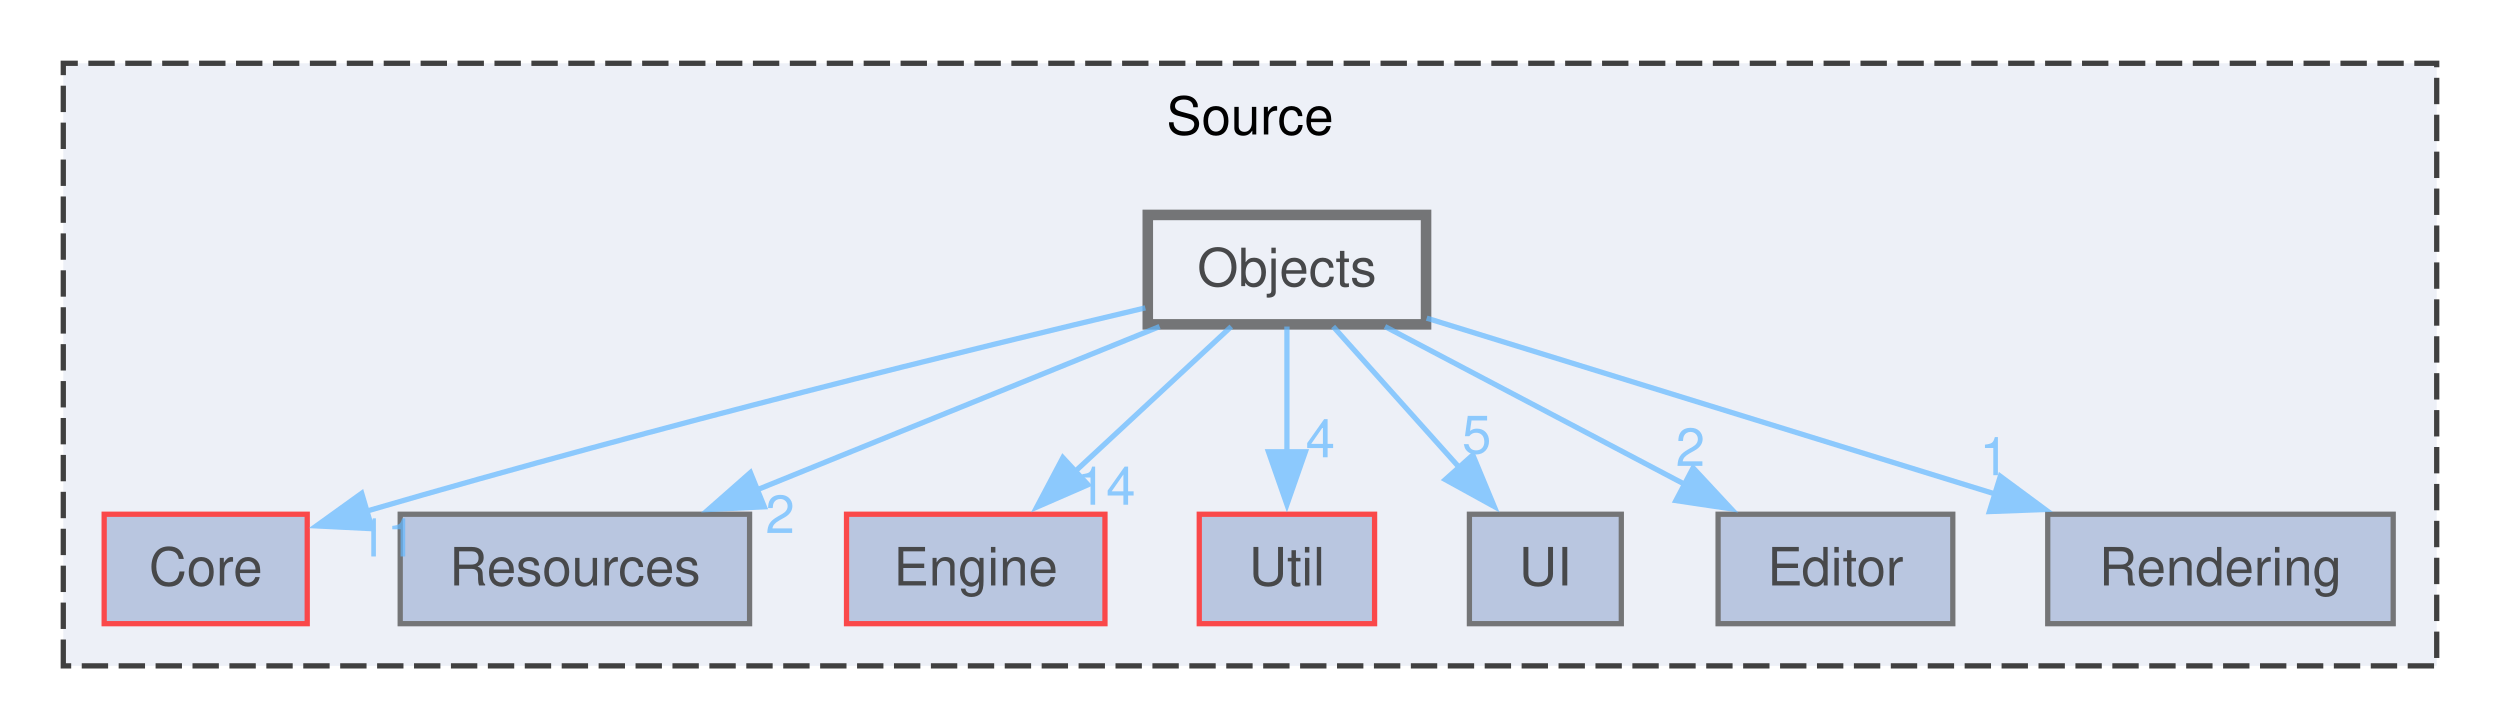
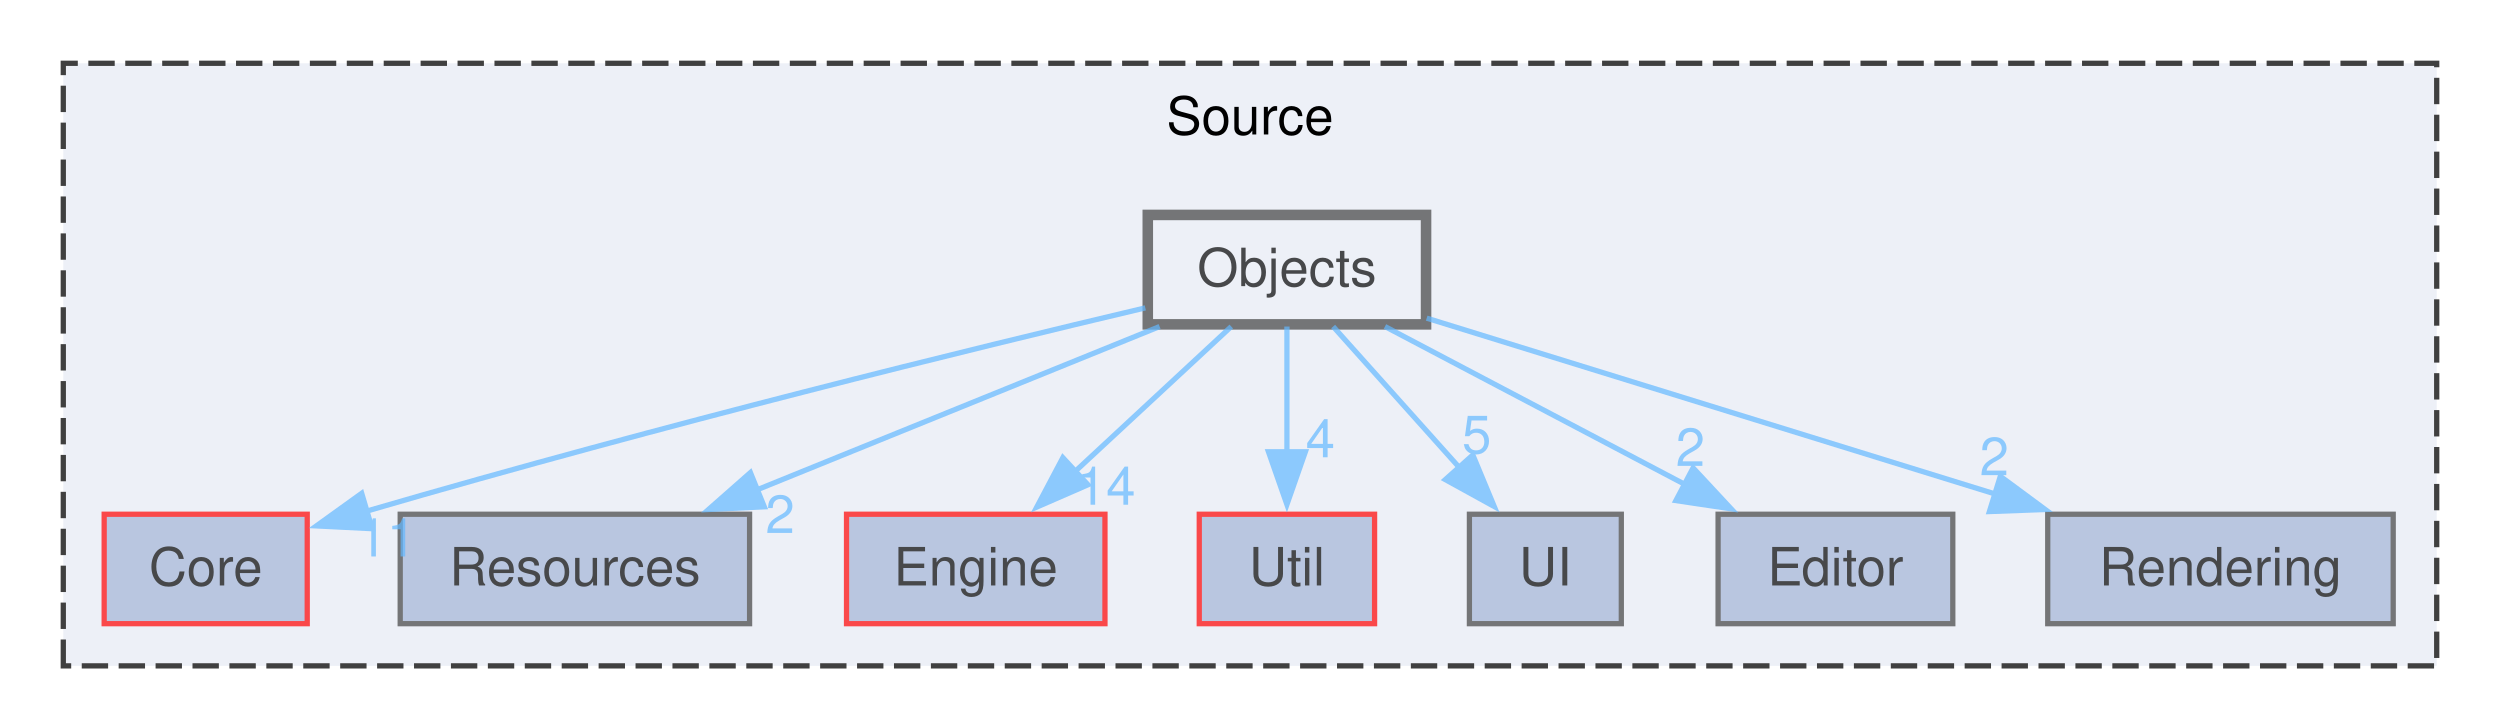
<svg xmlns="http://www.w3.org/2000/svg" xmlns:xlink="http://www.w3.org/1999/xlink" width="474pt" height="138pt" viewBox="0.00 0.00 474.00 138.00">
  <svg id="main" version="1.1" xml:space="preserve">
    <style type="text/css">
.node, .edge {opacity: 0.7;}
.node.selected, .edge.selected {opacity: 1;}
.edge:hover path { stroke: red; }
.edge:hover polygon { stroke: red; fill: red; }
</style>
    <svg id="graph" class="graph">
      <g id="graph0" class="graph" transform="scale(1 1) rotate(0) translate(4 134.25)">
        <g id="clust1" class="cluster">
          <g id="a_clust1">
            <a xlink:href="dir_74389ed8173ad57b461b9d623a1f3867.html" target="_top" xlink:title="Source">
              <polygon fill="#edf0f7" stroke="#404040" stroke-dasharray="5,2" points="8,-8 8,-122.25 458,-122.25 458,-8 8,-8" />
              <text xml:space="preserve" text-anchor="middle" x="233" y="-108.75" font-family="Helvetica,sans-Serif" font-size="10.00">Source</text>
            </a>
          </g>
        </g>
        <g id="node1" class="node">
          <g id="a_node1">
            <a xlink:href="dir_1ad6433457b0067ef8f54a4fa85f5c9a.html" target="_top" xlink:title="Core">
              <polygon fill="#a2b4d6" stroke="red" points="54.25,-36.75 15.75,-36.75 15.75,-16 54.25,-16 54.25,-36.75" />
              <text xml:space="preserve" text-anchor="middle" x="35" y="-23.25" font-family="Helvetica,sans-Serif" font-size="10.00">Core</text>
            </a>
          </g>
        </g>
        <g id="node2" class="node">
          <g id="a_node2">
            <a xlink:href="dir_33653ba12167a1fe8548138e0d08f67a.html" target="_top" xlink:title="Resources">
              <polygon fill="#a2b4d6" stroke="#404040" points="138.12,-36.75 71.88,-36.75 71.88,-16 138.12,-16 138.12,-36.75" />
              <text xml:space="preserve" text-anchor="middle" x="105" y="-23.25" font-family="Helvetica,sans-Serif" font-size="10.00">Resources</text>
            </a>
          </g>
        </g>
        <g id="node3" class="node">
          <g id="a_node3">
            <a xlink:href="dir_5405398c23c020946029b9f4e6e04094.html" target="_top" xlink:title="Engine">
              <polygon fill="#a2b4d6" stroke="red" points="205.5,-36.75 156.5,-36.75 156.5,-16 205.5,-16 205.5,-36.75" />
              <text xml:space="preserve" text-anchor="middle" x="181" y="-23.25" font-family="Helvetica,sans-Serif" font-size="10.00">Engine</text>
            </a>
          </g>
        </g>
        <g id="node4" class="node">
          <g id="a_node4">
            <a xlink:href="dir_7db6fad920da64edfd558eb6dbc0c610.html" target="_top" xlink:title="Util">
              <polygon fill="#a2b4d6" stroke="red" points="256.62,-36.75 223.38,-36.75 223.38,-16 256.62,-16 256.62,-36.75" />
              <text xml:space="preserve" text-anchor="middle" x="240" y="-23.25" font-family="Helvetica,sans-Serif" font-size="10.00">Util</text>
            </a>
          </g>
        </g>
        <g id="node5" class="node">
          <g id="a_node5">
            <a xlink:href="dir_ad68fd99ee46e73a145661c4c85612bf.html" target="_top" xlink:title="UI">
              <polygon fill="#a2b4d6" stroke="#404040" points="303.4,-36.75 274.6,-36.75 274.6,-16 303.4,-16 303.4,-36.75" />
              <text xml:space="preserve" text-anchor="middle" x="289" y="-23.25" font-family="Helvetica,sans-Serif" font-size="10.00">UI</text>
            </a>
          </g>
        </g>
        <g id="node6" class="node">
          <g id="a_node6">
            <a xlink:href="dir_b26507eead720464ba2ac6bbc6dcec5f.html" target="_top" xlink:title="Editor">
              <polygon fill="#a2b4d6" stroke="#404040" points="366.25,-36.75 321.75,-36.75 321.75,-16 366.25,-16 366.25,-36.75" />
              <text xml:space="preserve" text-anchor="middle" x="344" y="-23.25" font-family="Helvetica,sans-Serif" font-size="10.00">Editor</text>
            </a>
          </g>
        </g>
        <g id="node7" class="node">
          <g id="a_node7">
            <a xlink:href="dir_e350ea9347b5bfd16d4777c6b135cca8.html" target="_top" xlink:title="Rendering">
              <polygon fill="#a2b4d6" stroke="#404040" points="449.75,-36.75 384.25,-36.75 384.25,-16 449.75,-16 449.75,-36.75" />
              <text xml:space="preserve" text-anchor="middle" x="417" y="-23.25" font-family="Helvetica,sans-Serif" font-size="10.00">Rendering</text>
            </a>
          </g>
        </g>
        <g id="node8" class="node">
          <g id="a_node8">
            <a xlink:href="dir_90027755b37a19e59f21b2a53bff1c05.html" target="_top" xlink:title="Objects">
              <polygon fill="#edf0f7" stroke="#404040" stroke-width="2" points="266.38,-93.5 213.62,-93.5 213.62,-72.75 266.38,-72.75 266.38,-93.5" />
              <text xml:space="preserve" text-anchor="middle" x="240" y="-80" font-family="Helvetica,sans-Serif" font-size="10.00">Objects</text>
            </a>
          </g>
        </g>
        <g id="edge1" class="edge">
          <g id="a_edge1">
            <a xlink:href="dir_000014_000004.html" target="_top">
              <path fill="none" stroke="#63b8ff" d="M213.15,-75.88C180.36,-68.12 123.02,-54.1 65.3,-37.28" />
              <polygon fill="#63b8ff" stroke="#63b8ff" points="66.56,-34.01 55.98,-34.54 64.58,-40.72 66.56,-34.01" />
            </a>
          </g>
          <g id="a_edge1-headlabel">
            <a xlink:href="dir_000014_000004.html" target="_top" xlink:title="11">
              <text xml:space="preserve" text-anchor="middle" x="69.36" y="-28.74" font-family="Helvetica,sans-Serif" font-size="10.00" fill="#63b8ff">11</text>
            </a>
          </g>
        </g>
        <g id="edge2" class="edge">
          <g id="a_edge2">
            <a xlink:href="dir_000014_000018.html" target="_top">
              <path fill="none" stroke="#63b8ff" d="M215.86,-72.34C194.56,-63.69 163.25,-51 139.33,-41.3" />
              <polygon fill="#63b8ff" stroke="#63b8ff" points="140.91,-38.16 130.33,-37.65 138.28,-44.65 140.91,-38.16" />
            </a>
          </g>
          <g id="a_edge2-headlabel">
            <a xlink:href="dir_000014_000018.html" target="_top" xlink:title="2">
              <text xml:space="preserve" text-anchor="middle" x="143.91" y="-33.19" font-family="Helvetica,sans-Serif" font-size="10.00" fill="#63b8ff">2</text>
            </a>
          </g>
        </g>
        <g id="edge3" class="edge">
          <g id="a_edge3">
            <a xlink:href="dir_000014_000007.html" target="_top">
              <path fill="none" stroke="#63b8ff" d="M229.45,-72.34C221.23,-64.71 209.6,-53.92 199.8,-44.82" />
              <polygon fill="#63b8ff" stroke="#63b8ff" points="202.28,-42.34 192.57,-38.11 197.52,-47.48 202.28,-42.34" />
            </a>
          </g>
          <g id="a_edge3-headlabel">
            <a xlink:href="dir_000014_000007.html" target="_top" xlink:title="14">
              <text xml:space="preserve" text-anchor="middle" x="205.73" y="-38.55" font-family="Helvetica,sans-Serif" font-size="10.00" fill="#63b8ff">14</text>
            </a>
          </g>
        </g>
        <g id="edge4" class="edge">
          <g id="a_edge4">
            <a xlink:href="dir_000014_000026.html" target="_top">
              <path fill="none" stroke="#63b8ff" d="M240,-72.34C240,-65.72 240,-56.72 240,-48.52" />
              <polygon fill="#63b8ff" stroke="#63b8ff" points="243.5,-48.59 240,-38.59 236.5,-48.59 243.5,-48.59" />
            </a>
          </g>
          <g id="a_edge4-headlabel">
            <a xlink:href="dir_000014_000026.html" target="_top" xlink:title="4">
              <text xml:space="preserve" text-anchor="middle" x="246.34" y="-47.55" font-family="Helvetica,sans-Serif" font-size="10.00" fill="#63b8ff">4</text>
            </a>
          </g>
        </g>
        <g id="edge5" class="edge">
          <g id="a_edge5">
            <a xlink:href="dir_000014_000025.html" target="_top">
              <path fill="none" stroke="#63b8ff" d="M248.76,-72.34C255.45,-64.86 264.85,-54.36 272.89,-45.38" />
              <polygon fill="#63b8ff" stroke="#63b8ff" points="275.25,-47.99 279.31,-38.21 270.03,-43.32 275.25,-47.99" />
            </a>
          </g>
          <g id="a_edge5-headlabel">
            <a xlink:href="dir_000014_000025.html" target="_top" xlink:title="5">
              <text xml:space="preserve" text-anchor="middle" x="275.97" y="-48.31" font-family="Helvetica,sans-Serif" font-size="10.00" fill="#63b8ff">5</text>
            </a>
          </g>
        </g>
        <g id="edge6" class="edge">
          <g id="a_edge6">
            <a xlink:href="dir_000014_000005.html" target="_top">
              <path fill="none" stroke="#63b8ff" d="M258.59,-72.34C274.42,-64.01 297.4,-51.91 315.54,-42.36" />
              <polygon fill="#63b8ff" stroke="#63b8ff" points="317.01,-45.54 324.23,-37.78 313.75,-39.34 317.01,-45.54" />
            </a>
          </g>
          <g id="a_edge6-headlabel">
            <a xlink:href="dir_000014_000005.html" target="_top" xlink:title="2">
              <text xml:space="preserve" text-anchor="middle" x="316.49" y="-45.9" font-family="Helvetica,sans-Serif" font-size="10.00" fill="#63b8ff">2</text>
            </a>
          </g>
        </g>
        <g id="edge7" class="edge">
          <g id="a_edge7">
            <a xlink:href="dir_000014_000017.html" target="_top">
              <path fill="none" stroke="#63b8ff" d="M266.5,-73.93C295,-65.11 340.76,-50.96 374.34,-40.57" />
              <polygon fill="#63b8ff" stroke="#63b8ff" points="375.26,-43.95 383.78,-37.65 373.19,-37.26 375.26,-43.95" />
            </a>
          </g>
          <g id="a_edge7-headlabel">
-             <a xlink:href="dir_000014_000017.html" target="_top" xlink:title="1">
-               <text xml:space="preserve" text-anchor="middle" x="374.11" y="-44.15" font-family="Helvetica,sans-Serif" font-size="10.00" fill="#63b8ff">1</text>
+             <a xlink:href="dir_000014_000017.html" target="_top" xlink:title="2">
+               <text xml:space="preserve" text-anchor="middle" x="374.11" y="-44.15" font-family="Helvetica,sans-Serif" font-size="10.00" fill="#63b8ff">2</text>
            </a>
          </g>
        </g>
      </g>
    </svg>
  </svg>
  <style type="text/css">

[data-mouse-over-selected='false'] { opacity: 0.7; }
[data-mouse-over-selected='true']  { opacity: 1.0; }

</style>
</svg>
